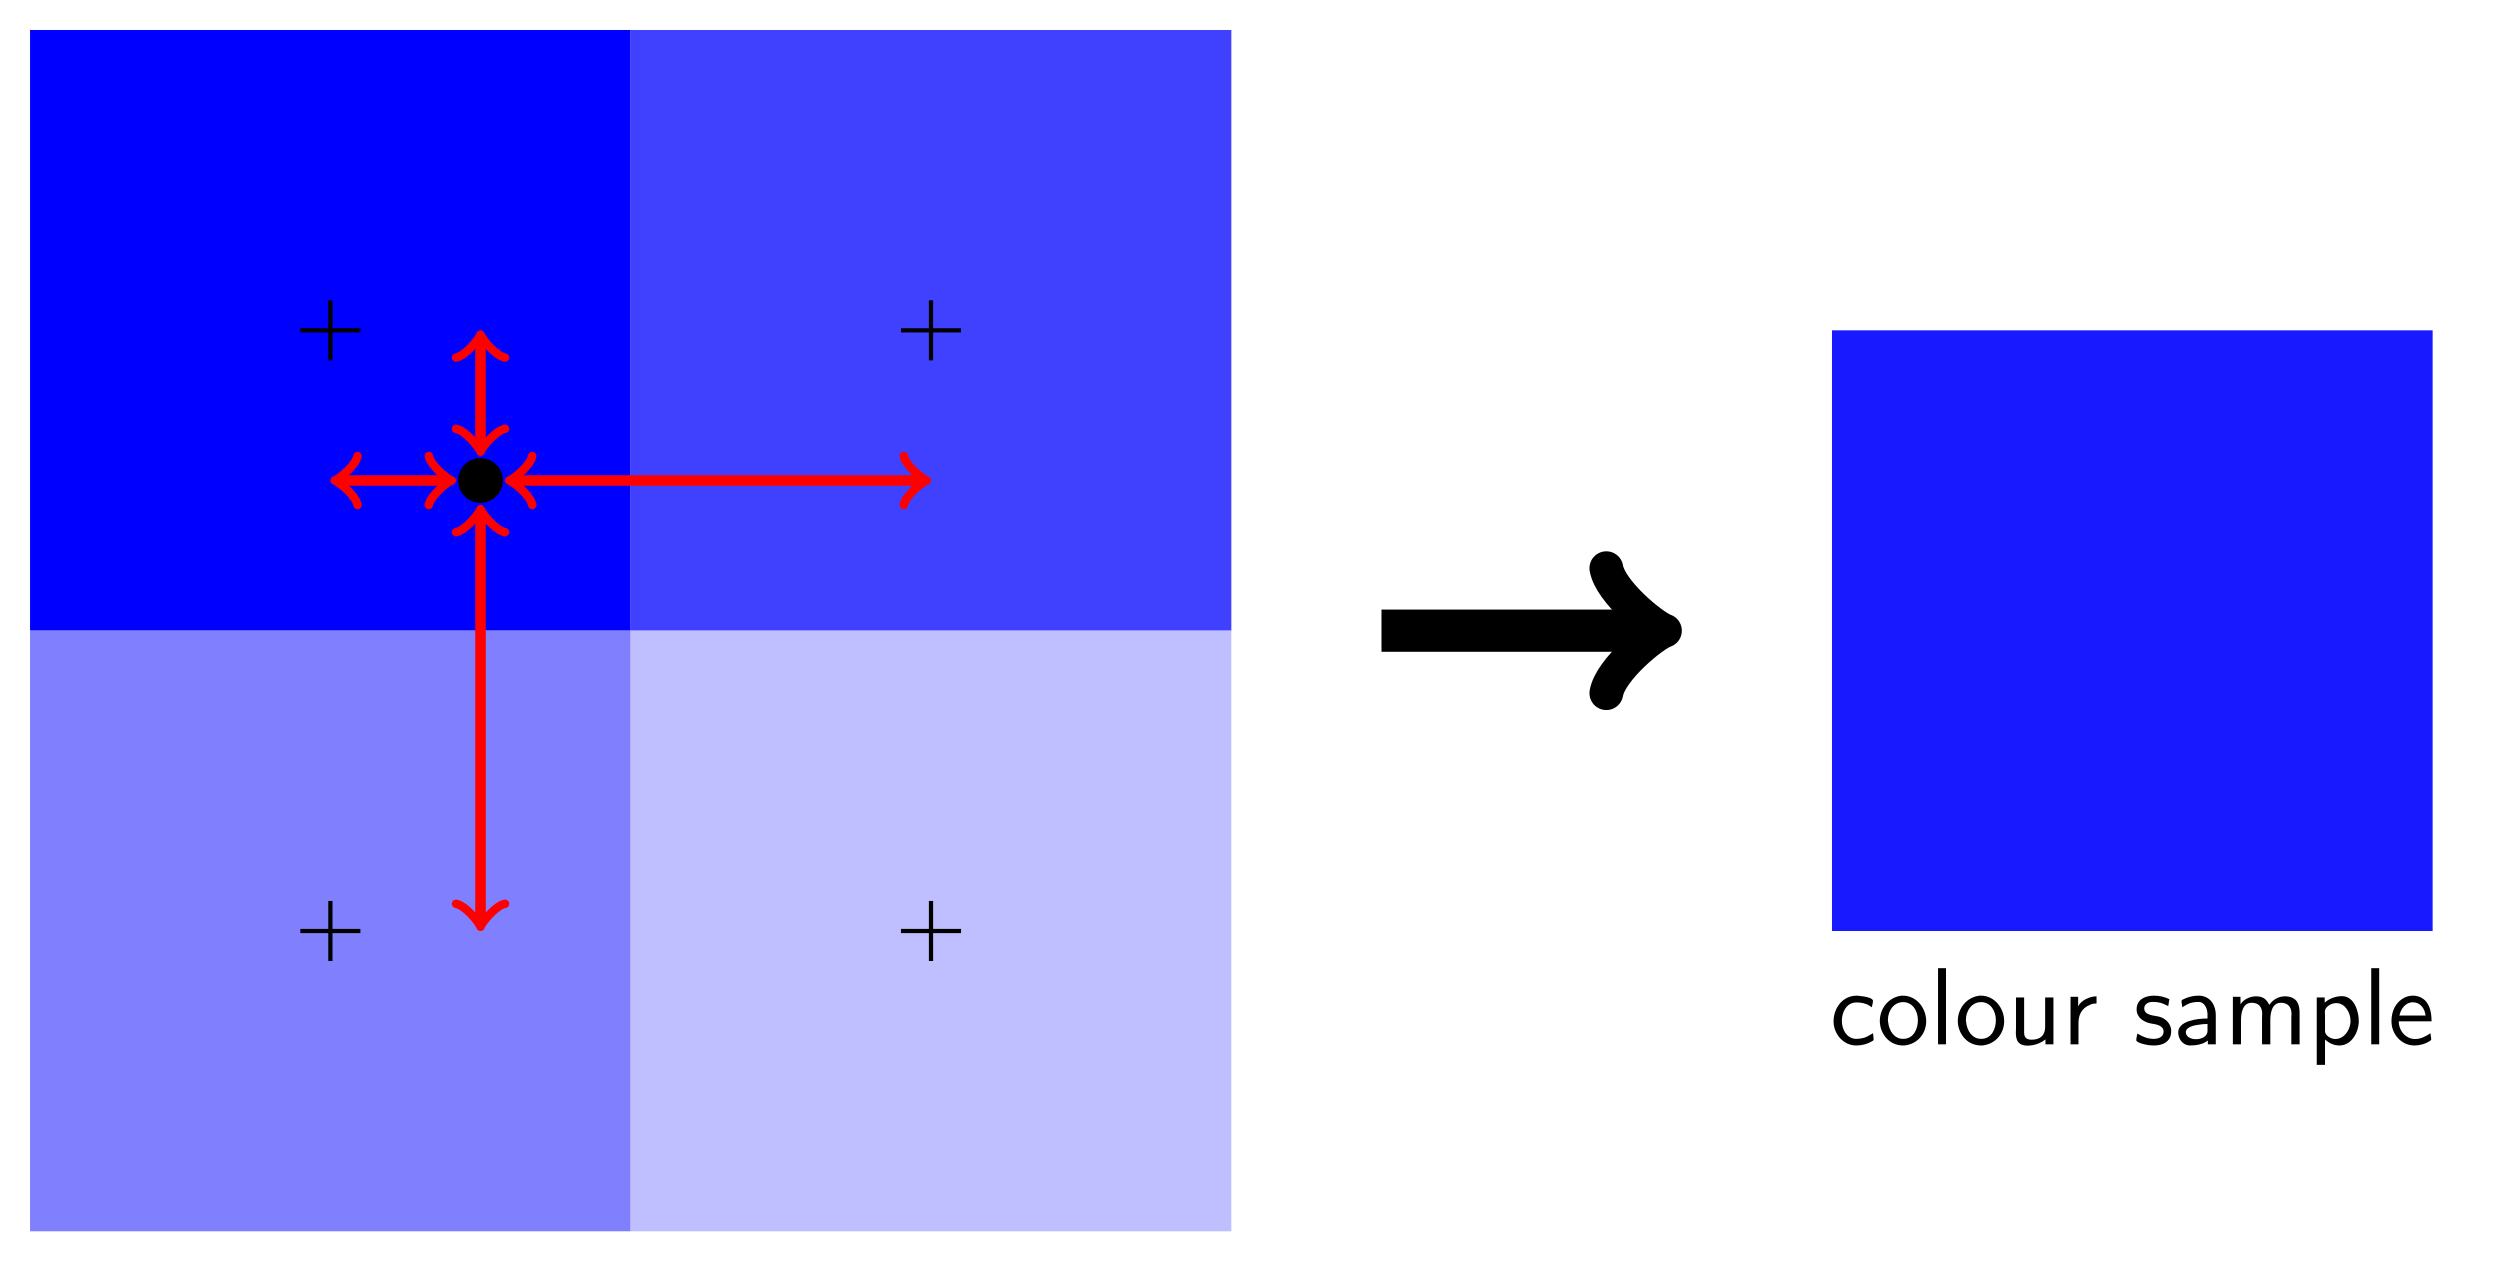
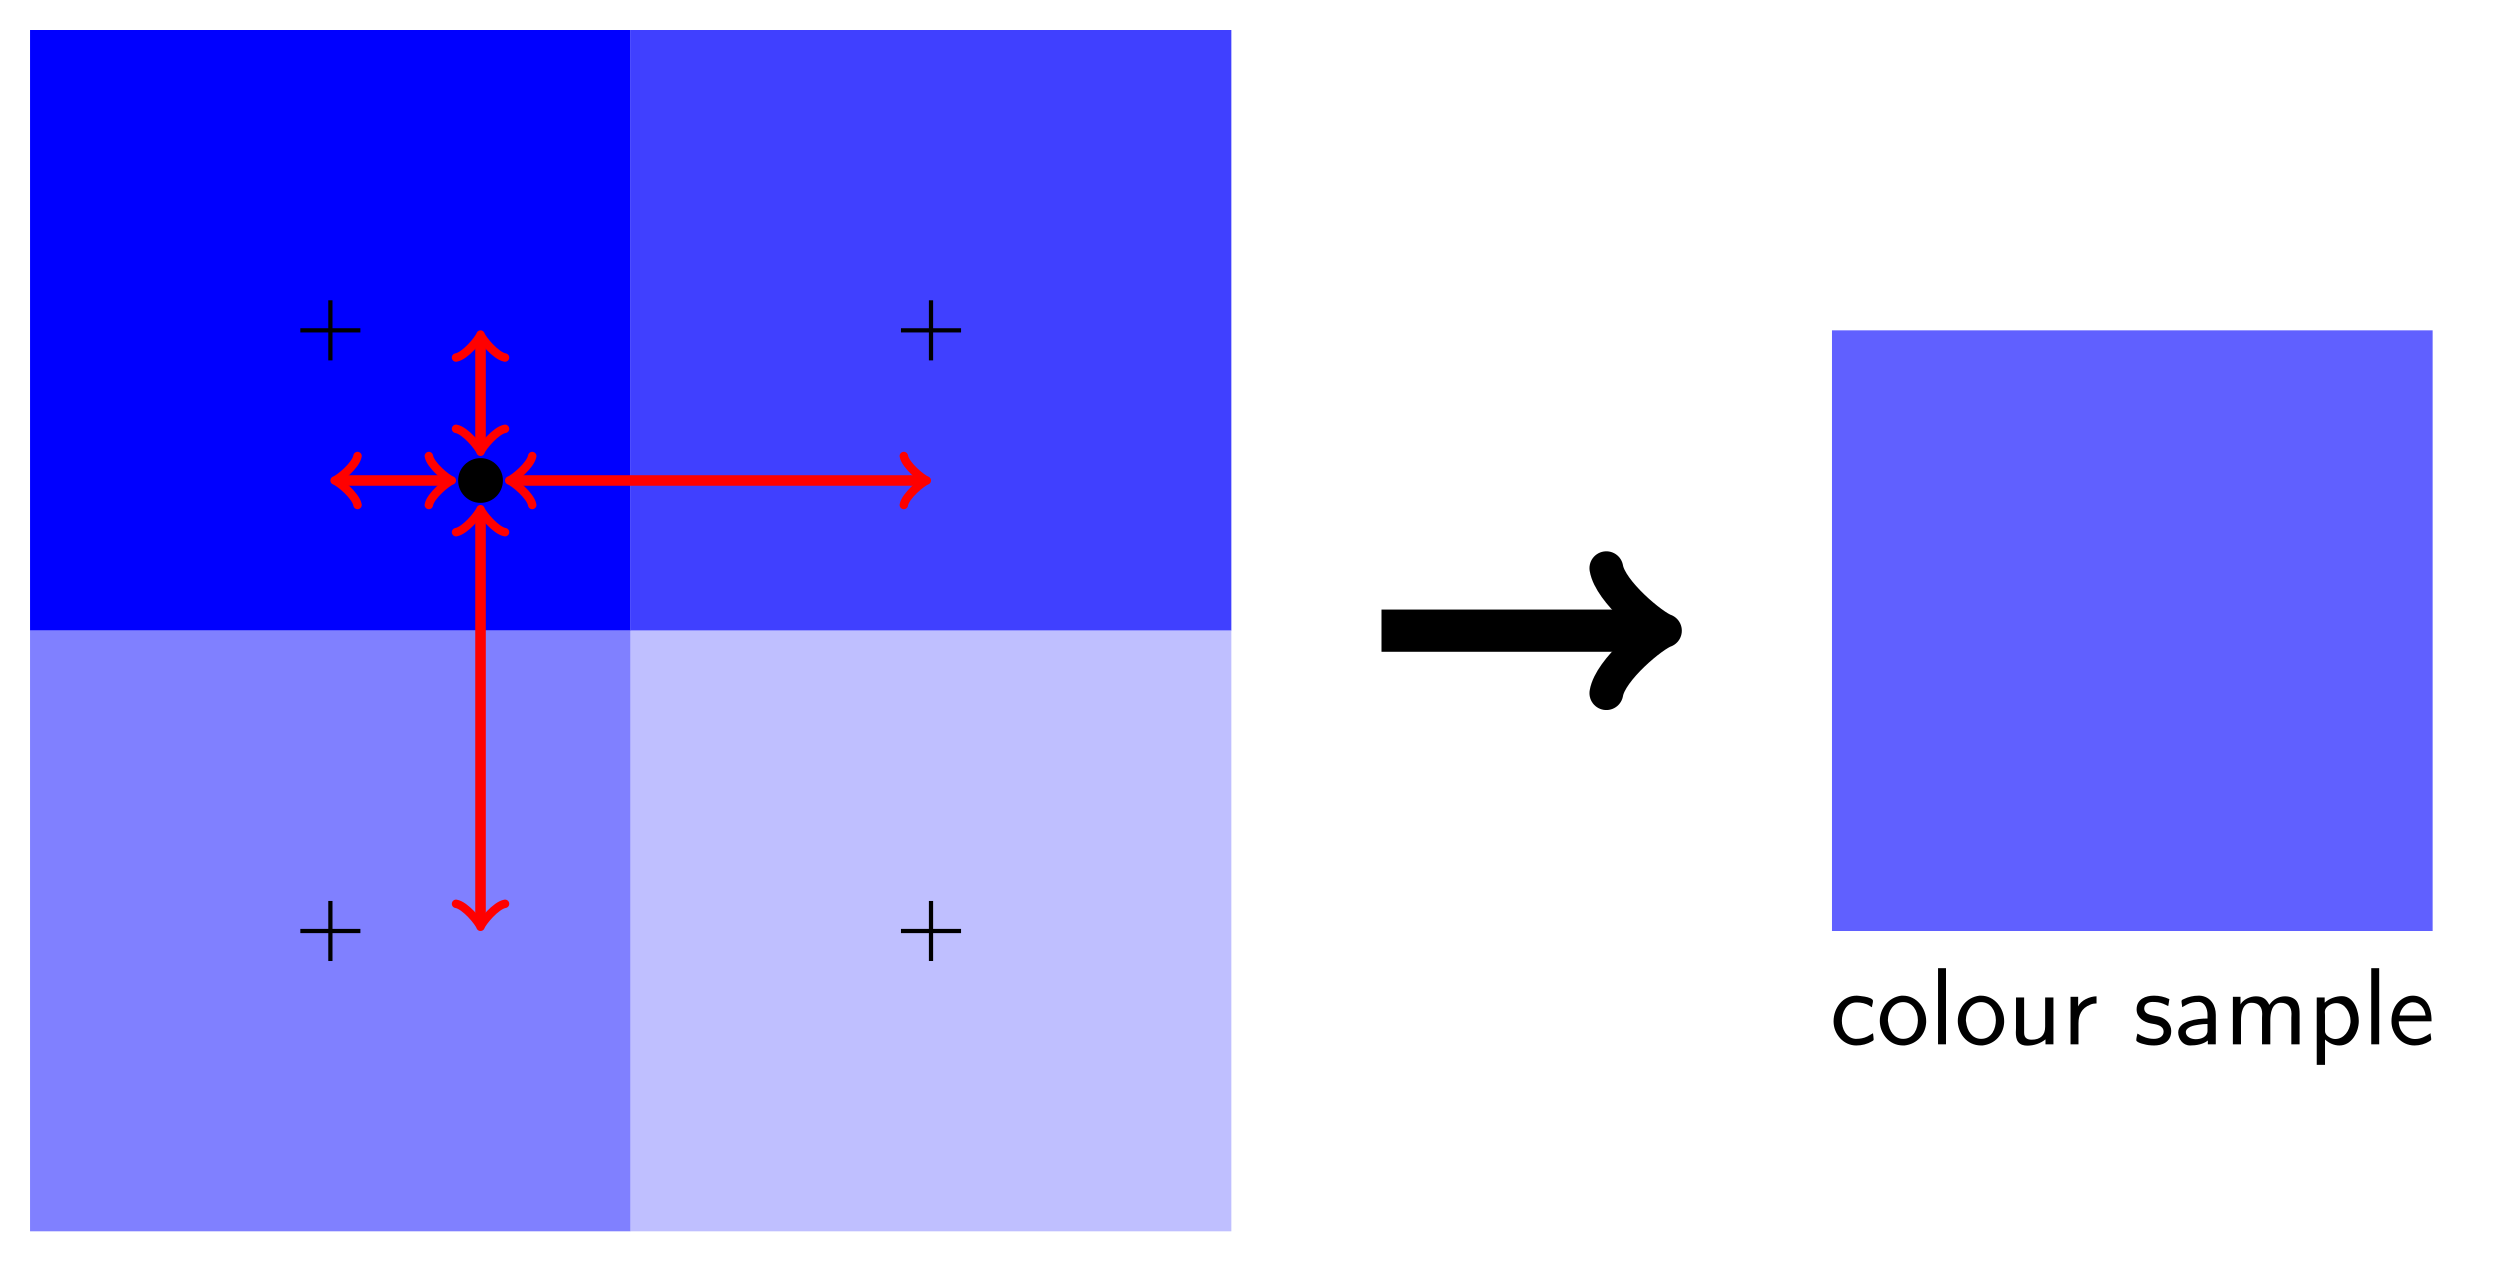
<svg xmlns="http://www.w3.org/2000/svg" xmlns:xlink="http://www.w3.org/1999/xlink" width="235.967pt" height="119.055pt" viewBox="0 0 235.967 119.055" version="1.1">
  <defs>
    <g>
      <symbol overflow="visible" id="glyph0-0">
        <path style="stroke:none;" d="" />
      </symbol>
      <symbol overflow="visible" id="glyph0-1">
        <path style="stroke:none;" d="M 4.078 -1.062 C 3.891 -0.969 3.719 -0.844 3.531 -0.75 C 3.219 -0.594 2.844 -0.531 2.5 -0.531 L 2.406 -0.531 C 1.531 -0.625 1.141 -1.469 1.141 -2.234 C 1.141 -3.047 1.562 -3.969 2.531 -3.969 C 2.953 -3.969 3.391 -3.891 3.75 -3.656 C 3.828 -3.609 3.891 -3.547 3.984 -3.516 C 3.984 -3.703 4.078 -3.906 4.078 -4.109 C 4.078 -4.531 2.531 -4.609 2.547 -4.609 C 1.188 -4.609 0.359 -3.406 0.359 -2.203 L 0.359 -2.141 C 0.375 -1 1.266 0.094 2.5 0.094 C 3.031 0.094 3.531 -0.031 4 -0.312 C 4.062 -0.359 4.141 -0.375 4.141 -0.484 C 4.141 -0.672 4.094 -0.875 4.078 -1.062 Z M 4.078 -1.062 " />
      </symbol>
      <symbol overflow="visible" id="glyph0-2">
        <path style="stroke:none;" d="M 2.344 -4.609 C 1.094 -4.453 0.297 -3.375 0.297 -2.219 C 0.297 -1.109 1.109 0.094 2.5 0.094 L 2.625 0.094 C 3.844 -0.047 4.609 -0.969 4.672 -2.078 L 4.672 -2.219 C 4.672 -3.375 3.812 -4.609 2.469 -4.609 Z M 1.078 -2.141 C 1.062 -2.203 1.062 -2.266 1.062 -2.328 C 1.062 -3.156 1.594 -4 2.5 -4 C 3.375 -4 3.891 -3.188 3.891 -2.297 C 3.891 -1.531 3.531 -0.531 2.5 -0.531 C 1.672 -0.531 1.172 -1.25 1.078 -2.141 Z M 1.078 -2.141 " />
      </symbol>
      <symbol overflow="visible" id="glyph0-3">
        <path style="stroke:none;" d="M 0.812 -7.203 L 0.812 -0.016 L 1.562 -0.016 L 1.562 -7.203 Z M 0.812 -7.203 " />
      </symbol>
      <symbol overflow="visible" id="glyph0-4">
        <path style="stroke:none;" d="M 0.812 -4.438 L 0.812 -1.547 C 0.812 -1.422 0.797 -1.281 0.797 -1.141 C 0.797 -0.812 0.828 -0.469 1.031 -0.219 C 1.234 0.031 1.562 0.109 1.875 0.109 C 2.5 0.109 3.109 -0.094 3.594 -0.484 L 3.594 -0.016 L 4.344 -0.016 L 4.344 -4.438 L 3.562 -4.438 L 3.562 -1.672 C 3.562 -0.891 3.141 -0.453 2.281 -0.453 C 1.859 -0.453 1.578 -0.625 1.578 -1.109 L 1.578 -4.438 Z M 0.812 -4.438 " />
      </symbol>
      <symbol overflow="visible" id="glyph0-5">
        <path style="stroke:none;" d="M 1.531 -3.594 L 1.531 -4.5 L 0.812 -4.5 L 0.812 -0.016 L 1.562 -0.016 L 1.562 -2 C 1.562 -2.766 1.828 -3.422 2.688 -3.766 C 2.859 -3.844 3.062 -3.875 3.266 -3.875 L 3.266 -4.547 C 2.609 -4.547 1.766 -4.141 1.531 -3.594 Z M 1.531 -3.594 " />
      </symbol>
      <symbol overflow="visible" id="glyph0-6">
        <path style="stroke:none;" d="M 0.406 -1.031 C 0.359 -0.828 0.297 -0.594 0.297 -0.406 C 0.297 -0.141 1.328 0.047 1.453 0.062 C 1.609 0.078 1.781 0.094 1.969 0.094 C 2.703 0.094 3.594 -0.188 3.594 -1.281 C 3.594 -1.922 3.094 -2.438 2.516 -2.609 C 2.031 -2.75 1.047 -2.719 1.047 -3.406 C 1.047 -3.812 1.422 -4.016 1.828 -4.016 C 2.172 -4.016 2.516 -3.984 2.844 -3.844 C 3.016 -3.781 3.156 -3.688 3.312 -3.625 L 3.422 -4.281 C 2.938 -4.5 2.484 -4.609 1.969 -4.609 C 1.203 -4.609 0.328 -4.297 0.328 -3.312 C 0.328 -2.531 1.016 -2.109 1.672 -1.984 C 2.125 -1.906 2.875 -1.828 2.875 -1.203 C 2.875 -0.734 2.406 -0.531 1.969 -0.531 C 1.391 -0.531 0.953 -0.703 0.406 -1.031 Z M 0.406 -1.031 " />
      </symbol>
      <symbol overflow="visible" id="glyph0-7">
        <path style="stroke:none;" d="M 0.812 -3.516 C 0.969 -3.594 1.094 -3.688 1.25 -3.766 C 1.578 -3.953 1.969 -4.016 2.359 -4.016 C 2.953 -4.016 3.203 -3.344 3.203 -2.828 C 3.203 -2.703 3.203 -2.578 3.203 -2.453 C 2.188 -2.453 0.438 -2.219 0.438 -1.141 C 0.438 -0.516 0.875 0.094 1.562 0.094 C 2.141 0.094 2.797 -0.016 3.234 -0.375 L 3.234 -0.016 L 3.984 -0.016 L 3.984 -2.797 C 3.984 -3.625 3.547 -4.531 2.469 -4.609 L 2.359 -4.609 C 1.859 -4.609 1.406 -4.5 0.953 -4.281 C 0.875 -4.25 0.75 -4.203 0.75 -4.094 C 0.75 -3.891 0.812 -3.703 0.812 -3.516 Z M 3.203 -1.938 L 3.203 -1.297 C 3.203 -0.719 2.609 -0.5 2.094 -0.5 C 1.672 -0.5 1.156 -0.703 1.156 -1.172 C 1.172 -1.656 1.953 -1.812 2.328 -1.859 C 2.609 -1.906 2.906 -1.938 3.203 -1.938 Z M 3.203 -1.938 " />
      </symbol>
      <symbol overflow="visible" id="glyph0-8">
        <path style="stroke:none;" d="M 1.531 -3.781 L 1.531 -4.5 L 0.812 -4.5 L 0.812 -0.016 L 1.578 -0.016 L 1.578 -2.281 C 1.578 -2.906 1.703 -3.938 2.578 -3.938 C 3.234 -3.938 3.578 -3.562 3.578 -2.891 C 3.578 -2.766 3.562 -2.641 3.562 -2.516 L 3.562 -0.016 L 4.344 -0.016 L 4.344 -2.281 C 4.344 -2.906 4.469 -3.938 5.344 -3.938 C 5.984 -3.938 6.344 -3.562 6.344 -2.891 C 6.344 -2.766 6.328 -2.641 6.328 -2.516 L 6.328 -0.016 L 7.109 -0.016 L 7.109 -2.859 C 7.109 -3.219 7.094 -3.578 6.938 -3.906 C 6.734 -4.359 6.234 -4.547 5.734 -4.547 C 5.156 -4.547 4.594 -4.266 4.25 -3.734 C 4 -4.234 3.703 -4.547 2.984 -4.547 C 2.438 -4.547 1.781 -4.25 1.531 -3.781 Z M 1.531 -3.781 " />
      </symbol>
      <symbol overflow="visible" id="glyph0-9">
        <path style="stroke:none;" d="M 1.562 -3.953 L 1.562 -4.438 L 0.812 -4.438 L 0.812 1.922 L 1.594 1.922 L 1.594 -0.469 C 1.969 -0.125 2.438 0.094 2.953 0.094 C 4.109 0.094 4.781 -1.172 4.781 -2.219 C 4.781 -3.078 4.375 -4.562 3.188 -4.562 C 2.625 -4.562 2 -4.344 1.562 -3.953 Z M 4 -2.078 C 3.922 -1.328 3.406 -0.516 2.547 -0.516 C 2.188 -0.516 1.594 -0.828 1.594 -1.25 L 1.594 -2.75 C 1.594 -2.859 1.578 -2.984 1.578 -3.094 C 1.578 -3.547 2.156 -3.906 2.656 -3.906 C 3.484 -3.906 4 -3.016 4 -2.25 C 4 -2.188 4 -2.141 4 -2.078 Z M 4 -2.078 " />
      </symbol>
      <symbol overflow="visible" id="glyph0-10">
        <path style="stroke:none;" d="M 4.031 -1.062 C 3.531 -0.75 3.125 -0.516 2.562 -0.516 C 1.781 -0.516 1.031 -1.203 1.031 -2.188 L 4.125 -2.188 C 4.125 -2.875 4.016 -3.625 3.531 -4.141 C 3.219 -4.453 2.797 -4.609 2.359 -4.609 C 1.812 -4.609 1.312 -4.344 0.953 -3.953 C 0.531 -3.484 0.344 -2.844 0.344 -2.219 L 0.344 -2.172 C 0.344 -1 1.25 0.094 2.516 0.094 C 3.016 0.094 3.516 -0.047 3.938 -0.312 C 4 -0.375 4.094 -0.391 4.094 -0.484 C 4.094 -0.672 4.031 -0.875 4.031 -1.062 Z M 1.094 -2.734 C 1.219 -3.344 1.656 -3.984 2.359 -3.984 C 3.062 -3.984 3.484 -3.406 3.562 -2.734 Z M 1.094 -2.734 " />
      </symbol>
    </g>
  </defs>
  <g id="surface1">
    <path style=" stroke:none;fill-rule:nonzero;fill:rgb(0%,0%,100%);fill-opacity:1;" d="M 2.836 59.527 L 2.836 2.832 L 59.527 2.832 L 59.527 59.527 Z M 2.836 59.527 " />
    <path style=" stroke:none;fill-rule:nonzero;fill:rgb(25%,25%,100%);fill-opacity:1;" d="M 59.527 59.527 L 59.527 2.832 L 116.223 2.832 L 116.223 59.527 Z M 59.527 59.527 " />
    <path style=" stroke:none;fill-rule:nonzero;fill:rgb(50%,50%,100%);fill-opacity:1;" d="M 2.836 116.219 L 2.836 59.527 L 59.527 59.527 L 59.527 116.219 Z M 2.836 116.219 " />
    <path style=" stroke:none;fill-rule:nonzero;fill:rgb(75%,75%,100%);fill-opacity:1;" d="M 59.527 116.219 L 59.527 59.527 L 116.223 59.527 L 116.223 116.219 Z M 59.527 116.219 " />
    <path style="fill:none;stroke-width:3.985;stroke-linecap:butt;stroke-linejoin:miter;stroke:rgb(0%,0%,0%);stroke-opacity:1;stroke-miterlimit:10;" d="M 127.56 56.693 L 153.208 56.693 " transform="matrix(1,0,0,-1,2.835,116.22)" />
    <path style="fill:none;stroke-width:3.188;stroke-linecap:round;stroke-linejoin:round;stroke:rgb(0%,0%,0%);stroke-opacity:1;stroke-miterlimit:10;" d="M -4.425 5.897 C -4.054 3.687 0 0.37 1.106 -0.001 C 0 -0.368 -4.054 -3.685 -4.425 -5.899 " transform="matrix(1,0,0,-1,156.0425,59.52638)" />
-     <path style=" stroke:none;fill-rule:nonzero;fill:rgb(9.999%,9.999%,100%);fill-opacity:1;" d="M 172.914 87.875 L 172.914 31.18 L 229.609 31.18 L 229.609 87.875 Z M 172.914 87.875 " />
+     <path style=" stroke:none;fill-rule:nonzero;fill:rgb(37.5%,37.5%,100%);fill-opacity:1;" d="M 172.914 87.875 L 172.914 31.18 L 229.609 31.18 L 229.609 87.875 Z M 172.914 87.875 " />
    <g style="fill:rgb(0%,0%,0%);fill-opacity:1;">
      <use xlink:href="#glyph0-1" x="172.707" y="98.586" />
      <use xlink:href="#glyph0-2" x="177.133" y="98.586" />
      <use xlink:href="#glyph0-3" x="182.114" y="98.586" />
      <use xlink:href="#glyph0-2" x="184.493" y="98.586" />
      <use xlink:href="#glyph0-4" x="189.473" y="98.586" />
      <use xlink:href="#glyph0-5" x="194.619" y="98.586" />
    </g>
    <g style="fill:rgb(0%,0%,0%);fill-opacity:1;">
      <use xlink:href="#glyph0-6" x="201.34" y="98.586" />
      <use xlink:href="#glyph0-7" x="205.157" y="98.586" />
      <use xlink:href="#glyph0-8" x="209.943" y="98.586" />
      <use xlink:href="#glyph0-9" x="217.857" y="98.586" />
      <use xlink:href="#glyph0-3" x="223.002" y="98.586" />
      <use xlink:href="#glyph0-10" x="225.381" y="98.586" />
    </g>
    <path style="fill:none;stroke-width:0.399;stroke-linecap:butt;stroke-linejoin:miter;stroke:rgb(0%,0%,0%);stroke-opacity:1;stroke-miterlimit:10;" d="M 25.513 85.04 L 31.181 85.04 M 28.349 82.204 L 28.349 87.876 " transform="matrix(1,0,0,-1,2.835,116.22)" />
    <path style="fill:none;stroke-width:0.399;stroke-linecap:butt;stroke-linejoin:miter;stroke:rgb(0%,0%,0%);stroke-opacity:1;stroke-miterlimit:10;" d="M 82.204 85.04 L 87.876 85.04 M 85.04 82.204 L 85.04 87.876 " transform="matrix(1,0,0,-1,2.835,116.22)" />
    <path style="fill:none;stroke-width:0.399;stroke-linecap:butt;stroke-linejoin:miter;stroke:rgb(0%,0%,0%);stroke-opacity:1;stroke-miterlimit:10;" d="M 25.513 28.345 L 31.181 28.345 M 28.349 25.513 L 28.349 31.181 " transform="matrix(1,0,0,-1,2.835,116.22)" />
    <path style="fill:none;stroke-width:0.399;stroke-linecap:butt;stroke-linejoin:miter;stroke:rgb(0%,0%,0%);stroke-opacity:1;stroke-miterlimit:10;" d="M 82.204 28.345 L 87.876 28.345 M 85.04 25.513 L 85.04 31.181 " transform="matrix(1,0,0,-1,2.835,116.22)" />
    <path style=" stroke:none;fill-rule:nonzero;fill:rgb(0%,0%,0%);fill-opacity:1;" d="M 47.469 45.352 C 47.469 44.188 46.523 43.238 45.355 43.238 C 44.188 43.238 43.242 44.188 43.242 45.352 C 43.242 46.52 44.188 47.465 45.355 47.465 C 46.523 47.465 47.469 46.52 47.469 45.352 Z M 47.469 45.352 " />
    <path style="fill:none;stroke-width:0.996;stroke-linecap:butt;stroke-linejoin:miter;stroke:rgb(100%,0%,0%);stroke-opacity:1;stroke-miterlimit:10;" d="M 42.52 74.013 L 42.52 84.208 " transform="matrix(1,0,0,-1,2.835,116.22)" />
    <path style="fill:none;stroke-width:0.797;stroke-linecap:round;stroke-linejoin:round;stroke:rgb(100%,0%,0%);stroke-opacity:1;stroke-miterlimit:10;" d="M -1.732 2.313 C -1.587 1.446 -0.001 0.145 0.432 0 C -0.001 -0.144 -1.587 -1.445 -1.732 -2.312 " transform="matrix(0,1,1,0,45.3552,42.2084)" />
    <path style="fill:none;stroke-width:0.797;stroke-linecap:round;stroke-linejoin:round;stroke:rgb(100%,0%,0%);stroke-opacity:1;stroke-miterlimit:10;" d="M -1.735 2.312 C -1.59 1.445 -0 0.144 0.433 -0 C -0 -0.145 -1.59 -1.446 -1.735 -2.313 " transform="matrix(0,-1,-1,0,45.3552,32.01147)" />
    <path style="fill:none;stroke-width:0.996;stroke-linecap:butt;stroke-linejoin:miter;stroke:rgb(100%,0%,0%);stroke-opacity:1;stroke-miterlimit:10;" d="M 42.52 67.724 L 42.52 29.177 " transform="matrix(1,0,0,-1,2.835,116.22)" />
    <path style="fill:none;stroke-width:0.797;stroke-linecap:round;stroke-linejoin:round;stroke:rgb(100%,0%,0%);stroke-opacity:1;stroke-miterlimit:10;" d="M -1.733 2.312 C -1.588 1.445 0.001 0.144 0.435 -0 C 0.001 -0.145 -1.588 -1.446 -1.733 -2.313 " transform="matrix(0,-1,-1,0,45.3552,48.49759)" />
    <path style="fill:none;stroke-width:0.797;stroke-linecap:round;stroke-linejoin:round;stroke:rgb(100%,0%,0%);stroke-opacity:1;stroke-miterlimit:10;" d="M -1.733 2.313 C -1.588 1.446 0.002 0.145 0.435 0 C 0.002 -0.144 -1.588 -1.445 -1.733 -2.312 " transform="matrix(0,1,1,0,45.3552,87.0413)" />
    <path style="fill:none;stroke-width:0.996;stroke-linecap:butt;stroke-linejoin:miter;stroke:rgb(100%,0%,0%);stroke-opacity:1;stroke-miterlimit:10;" d="M 39.376 70.868 L 29.181 70.868 " transform="matrix(1,0,0,-1,2.835,116.22)" />
    <path style="fill:none;stroke-width:0.797;stroke-linecap:round;stroke-linejoin:round;stroke:rgb(100%,0%,0%);stroke-opacity:1;stroke-miterlimit:10;" d="M -1.734 2.31 C -1.59 1.443 0 0.146 0.434 0.001 C 0 -0.143 -1.59 -1.444 -1.734 -2.311 " transform="matrix(1,0,0,-1,42.21061,45.353)" />
    <path style="fill:none;stroke-width:0.797;stroke-linecap:round;stroke-linejoin:round;stroke:rgb(100%,0%,0%);stroke-opacity:1;stroke-miterlimit:10;" d="M -1.732 2.311 C -1.588 1.444 -0.002 0.143 0.432 -0.001 C -0.002 -0.146 -1.588 -1.443 -1.732 -2.31 " transform="matrix(-1,0,0,1,32.0137,45.353)" />
    <path style="fill:none;stroke-width:0.996;stroke-linecap:butt;stroke-linejoin:miter;stroke:rgb(100%,0%,0%);stroke-opacity:1;stroke-miterlimit:10;" d="M 45.665 70.868 L 84.208 70.868 " transform="matrix(1,0,0,-1,2.835,116.22)" />
    <path style="fill:none;stroke-width:0.797;stroke-linecap:round;stroke-linejoin:round;stroke:rgb(100%,0%,0%);stroke-opacity:1;stroke-miterlimit:10;" d="M -1.735 2.311 C -1.59 1.444 -0 0.143 0.433 -0.001 C -0 -0.146 -1.59 -1.443 -1.735 -2.31 " transform="matrix(-1,0,0,1,48.4998,45.353)" />
    <path style="fill:none;stroke-width:0.797;stroke-linecap:round;stroke-linejoin:round;stroke:rgb(100%,0%,0%);stroke-opacity:1;stroke-miterlimit:10;" d="M -1.735 2.31 C -1.59 1.443 -0.001 0.146 0.433 0.001 C -0.001 -0.143 -1.59 -1.444 -1.735 -2.311 " transform="matrix(1,0,0,-1,87.04353,45.353)" />
  </g>
</svg>
